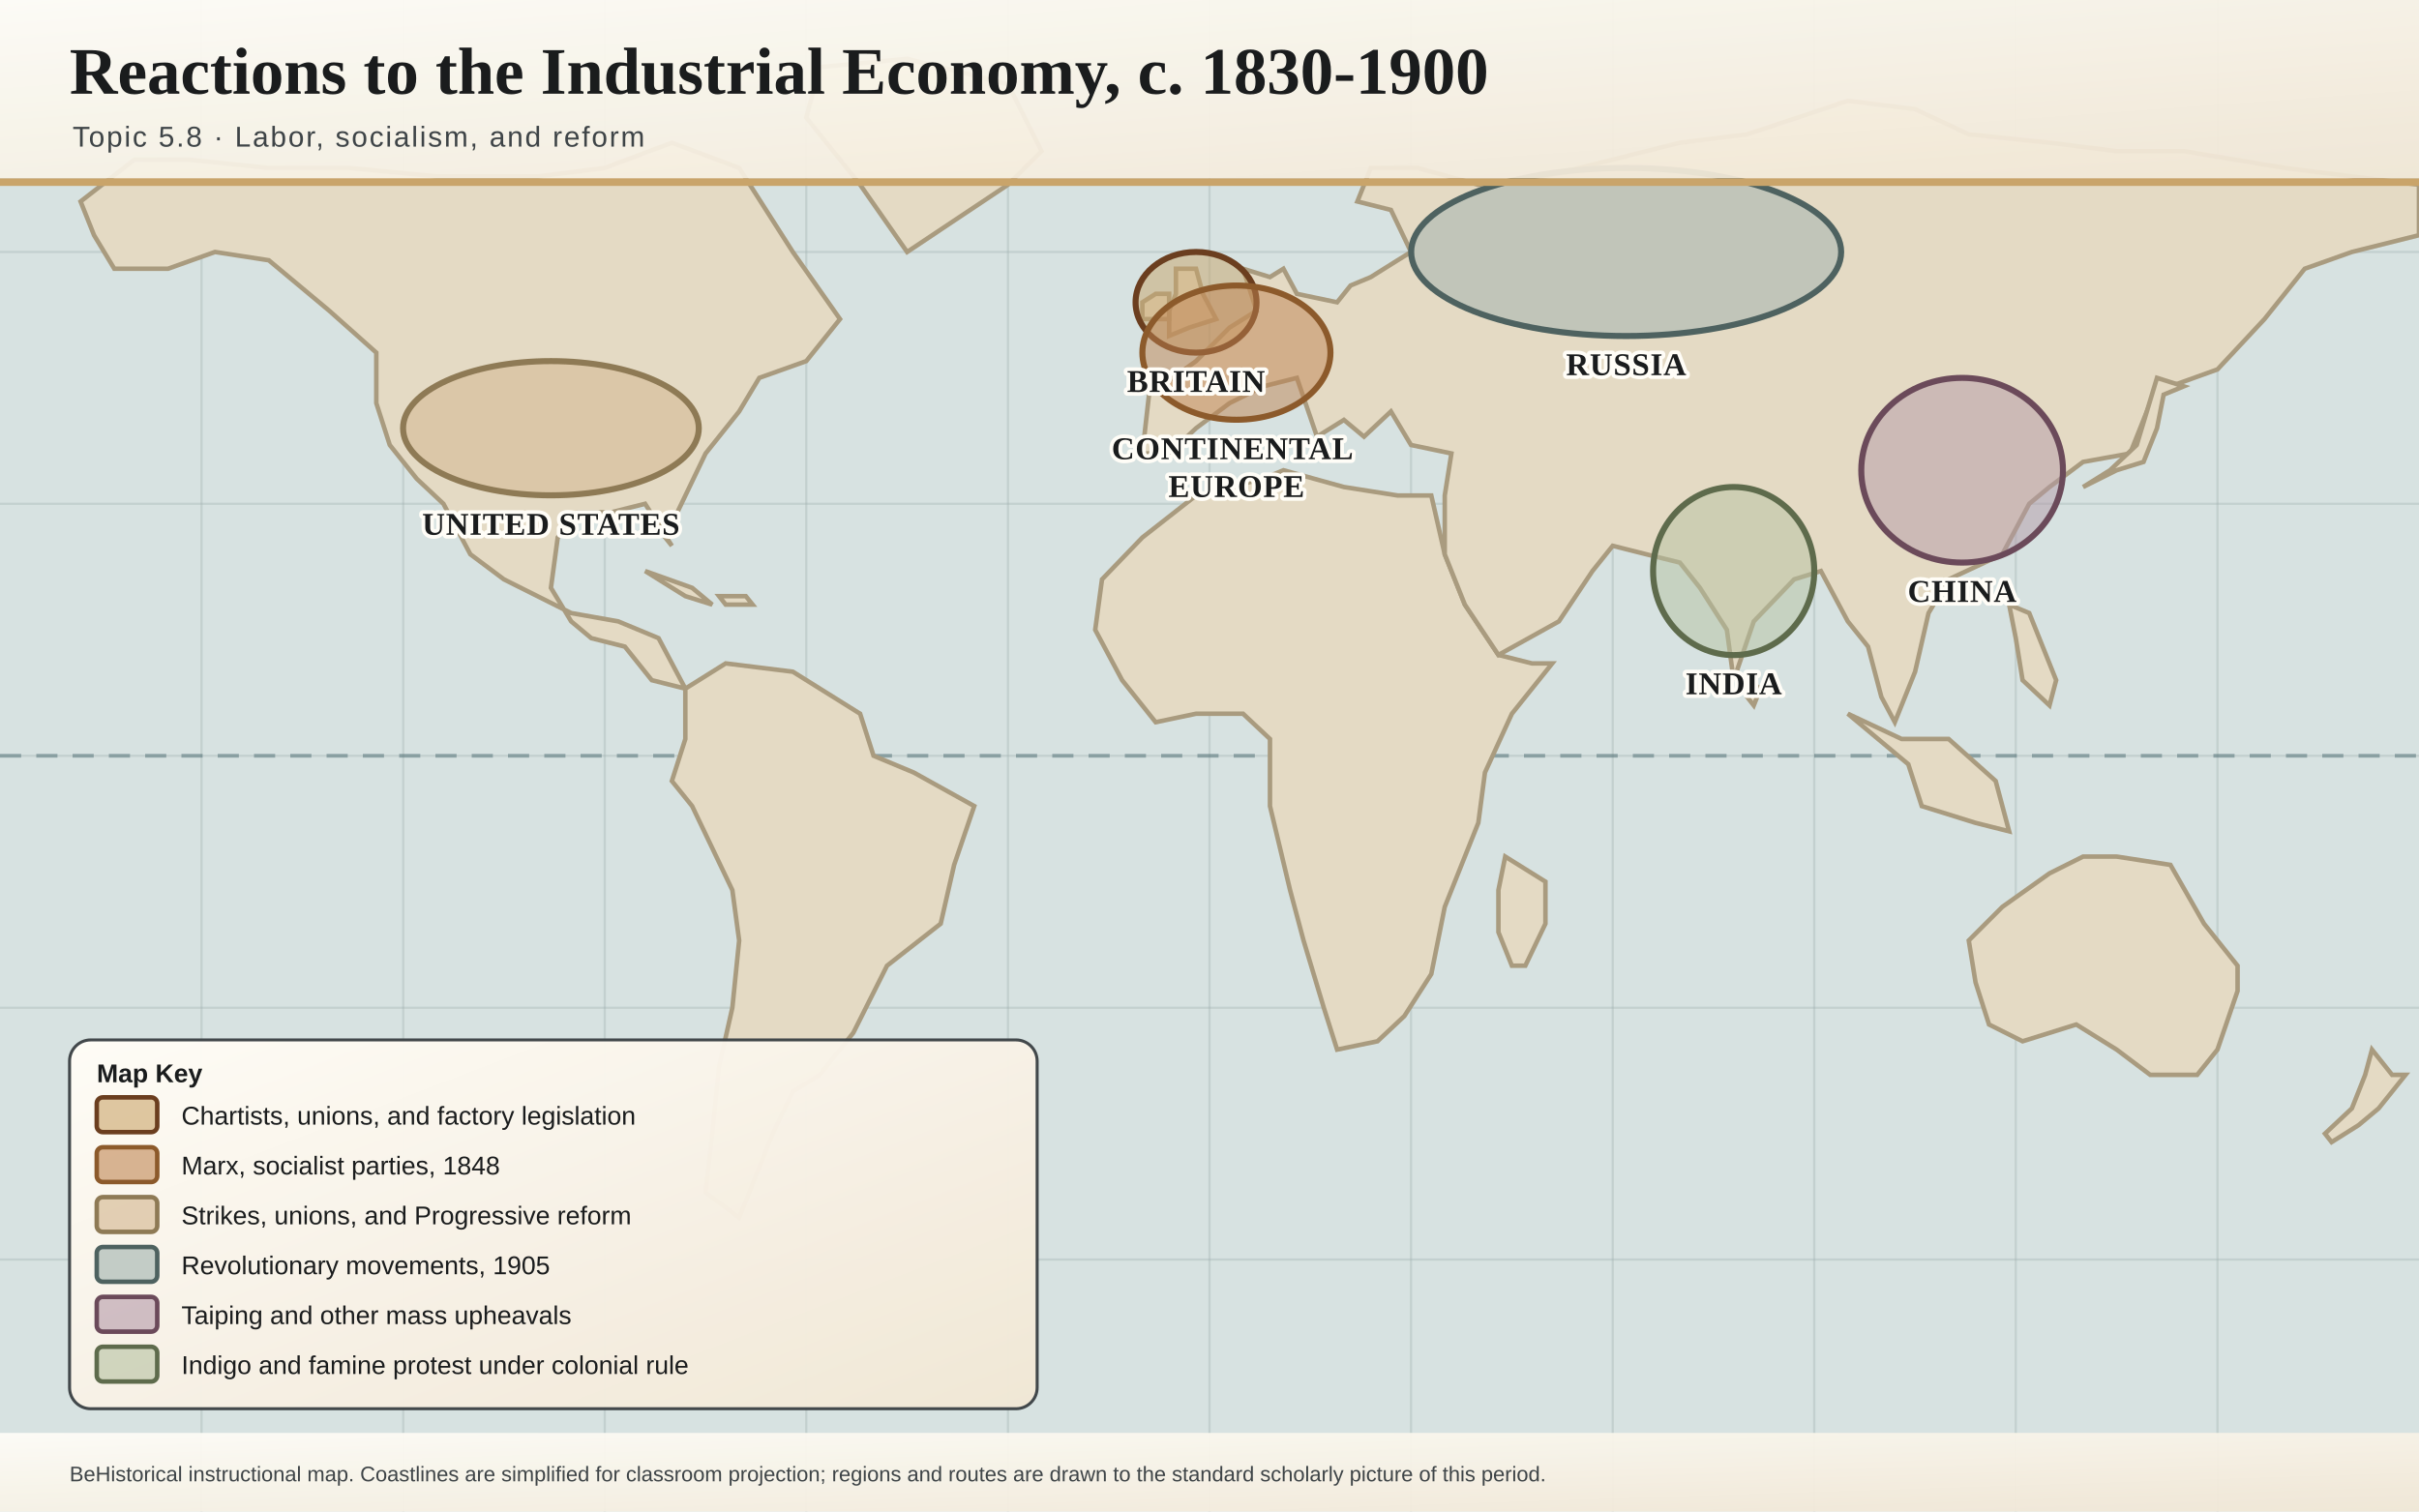
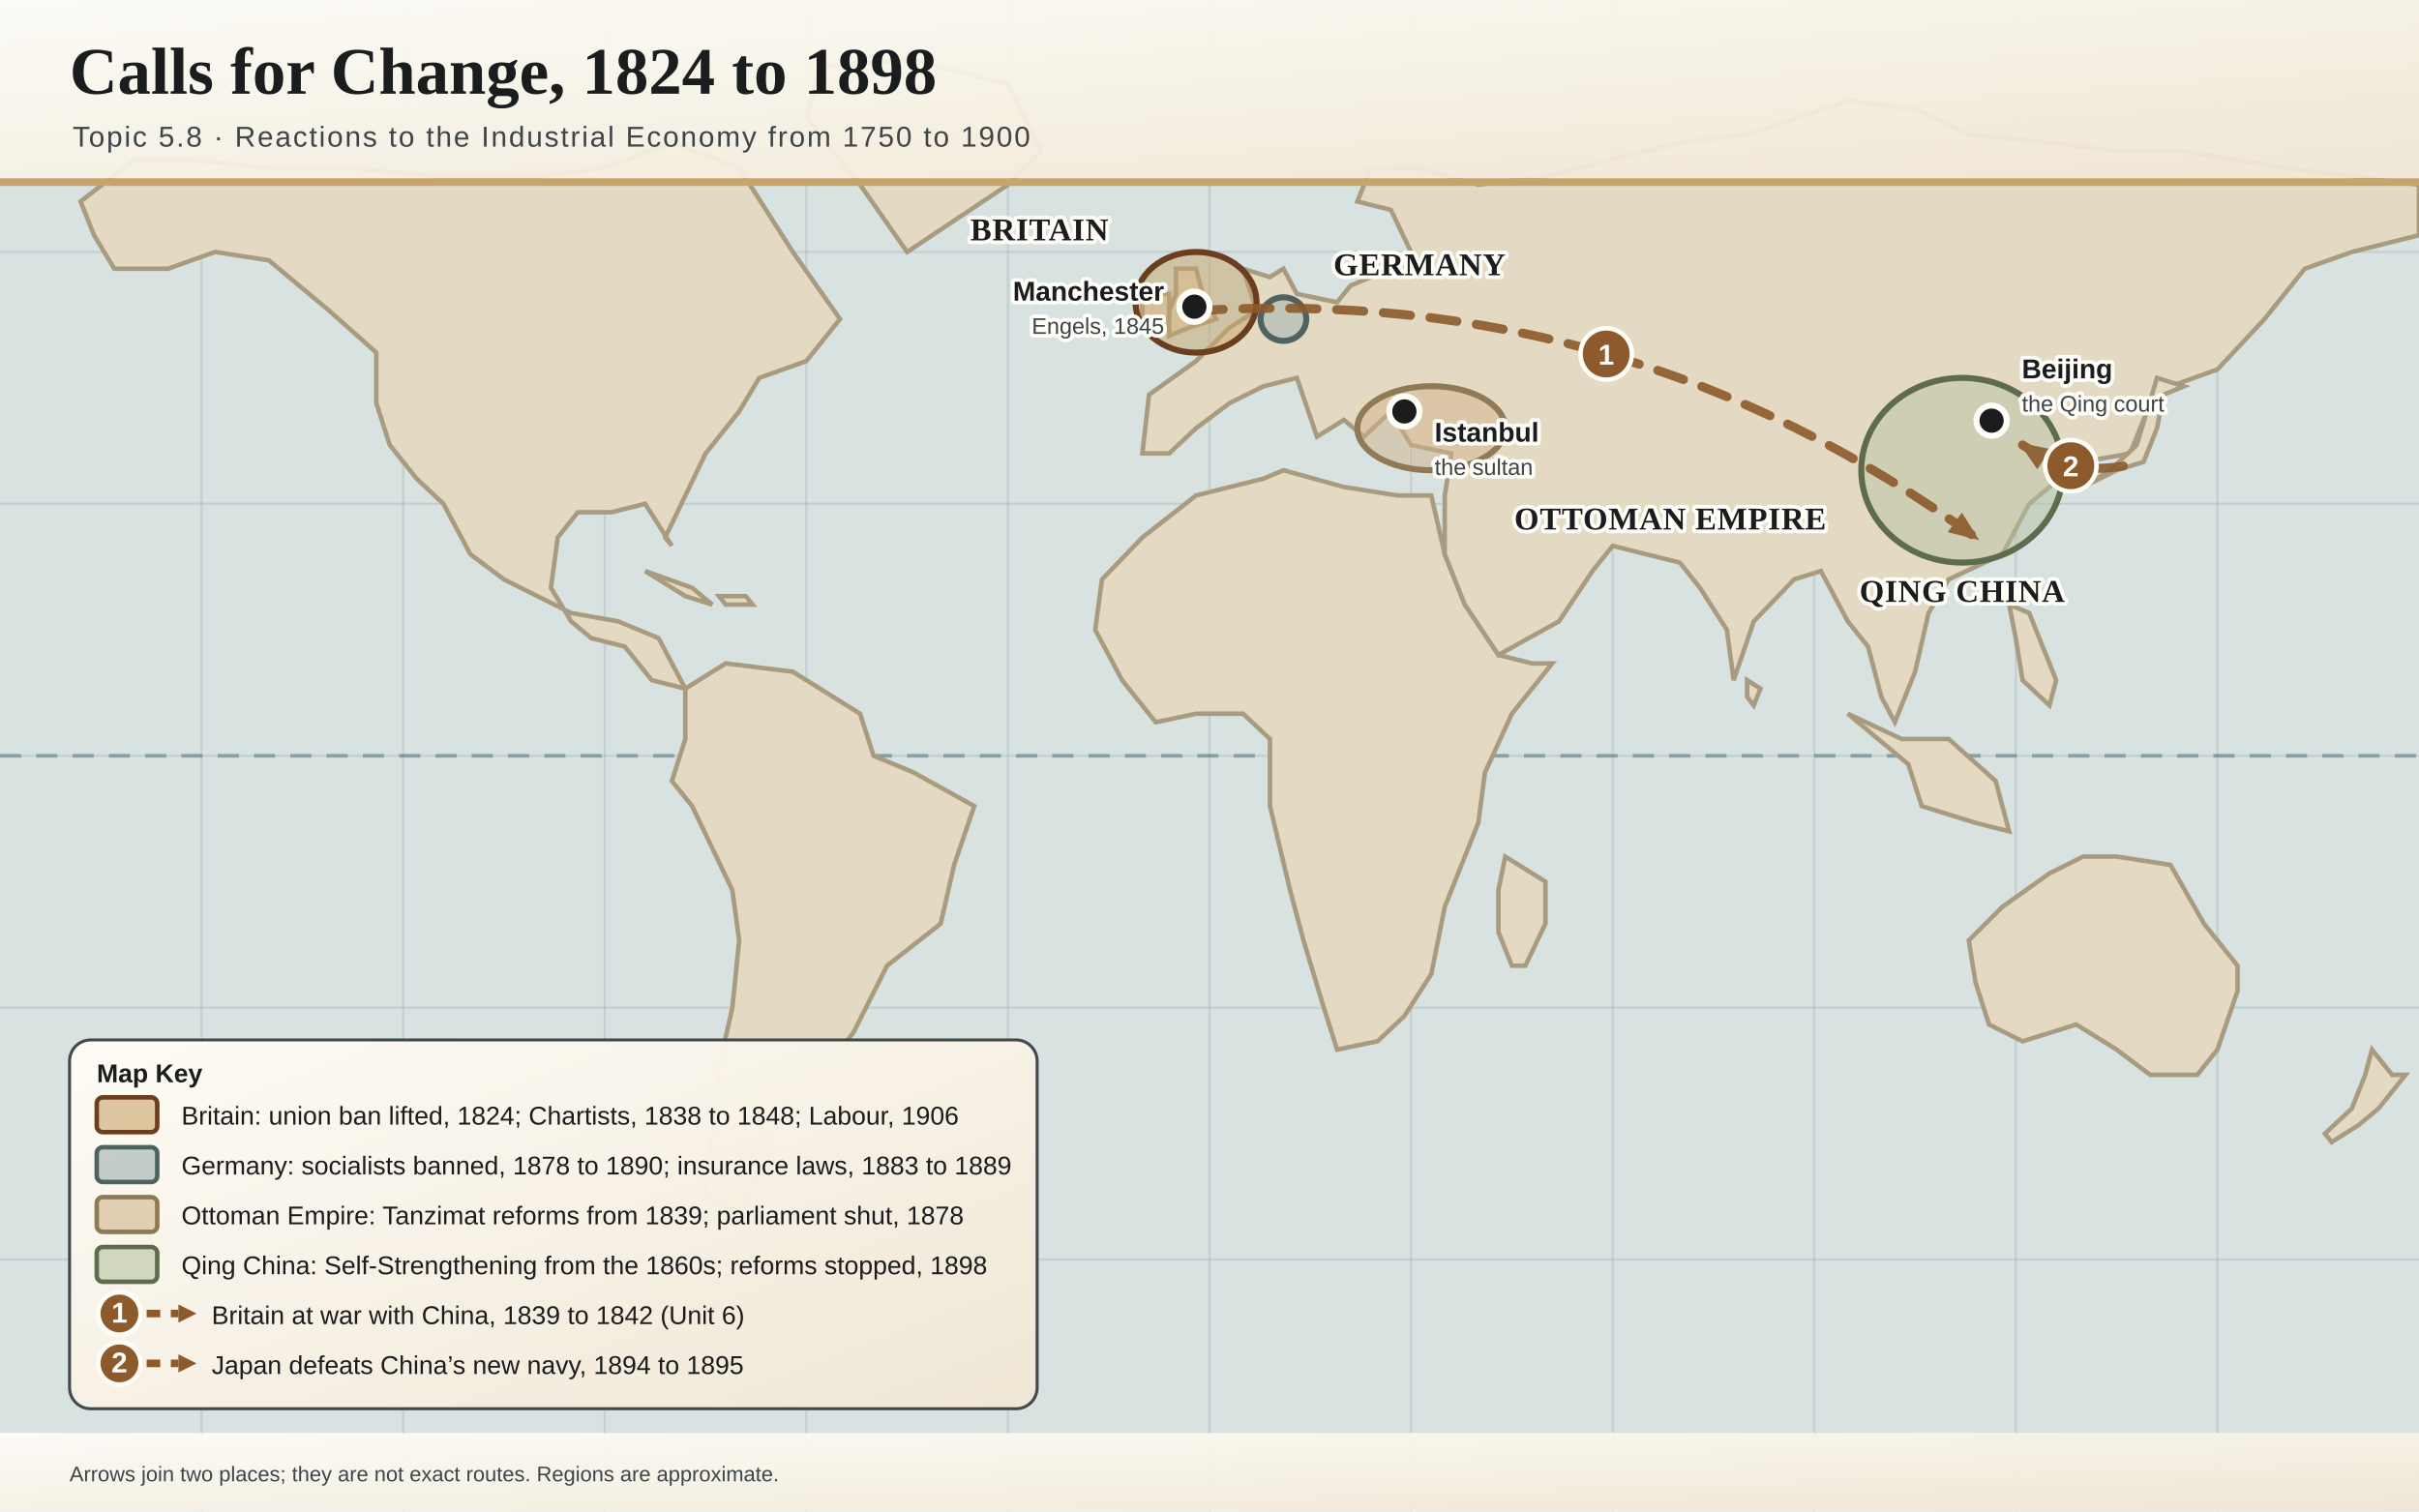
<svg xmlns="http://www.w3.org/2000/svg" width="1600" height="1000" viewBox="0 0 1600 1000" preserveAspectRatio="xMidYMid meet" role="img" aria-labelledby="map-title map-desc">
  <defs>
    <linearGradient id="paper" x1="0" x2="1" y1="0" y2="1">
      <stop offset="0" stop-color="#FFFDF7" />
      <stop offset="1" stop-color="#F1E7D5" />
    </linearGradient>
    <marker id="arrow" markerWidth="20" markerHeight="16" refX="17" refY="8" orient="auto" markerUnits="userSpaceOnUse">
      <path d="M0,0 L20,8 L0,16 Z" fill="#8C5A2B" />
    </marker>
    <style>
      .title{font-family:Georgia,'Times New Roman',serif;font-weight:700;font-size:44px;fill:#1A1C1D}
      .subtitle{font-family:Arial,Helvetica,sans-serif;font-size:19px;fill:#3E4447;letter-spacing:1.2px;text-transform:uppercase}
      .region{font-family:Georgia,'Times New Roman',serif;font-weight:700;font-size:21px;letter-spacing:.5px}
      .place{font-family:Arial,Helvetica,sans-serif;font-weight:700;font-size:18px;fill:#1A1C1D}
      .placenote{font-family:Arial,Helvetica,sans-serif;font-size:15px;fill:#3E4447}
      .small{font-family:Arial,Helvetica,sans-serif;font-size:17px;fill:#1A1C1D}
      .tiny{font-family:Arial,Helvetica,sans-serif;font-size:14px;fill:#3E4447}
      .badgenum{font-family:Arial,Helvetica,sans-serif;font-weight:700;font-size:19px;fill:#FFFDF7}
      .badge{fill:#8C5A2B;stroke:#FFFDF7;stroke-width:3}
      .halo{paint-order:stroke;stroke:#FFFDF7;stroke-width:5;stroke-linejoin:round}
      .city{fill:#1A1C1D;stroke:#FFFDF7;stroke-width:4}
      .leader{stroke:#1A1C1D;stroke-width:2.5;stroke-linecap:round;opacity:.7}
      .flow{fill:none;stroke:#8C5A2B;stroke-width:6;stroke-linecap:round;opacity:.9}
      #land path{fill:#E4DAC4;stroke:#A99B7F;stroke-width:3}
      #graticule line{stroke:#9FB0AE;stroke-width:1.5;opacity:.35}
    </style>
  </defs>
  <rect width="1600" height="1000" fill="#D7E2E1" />
  <g id="graticule">
    <line x1="133.3" y1="0" x2="133.3" y2="1000" />
    <line x1="266.7" y1="0" x2="266.7" y2="1000" />
    <line x1="400.0" y1="0" x2="400.0" y2="1000" />
    <line x1="533.3" y1="0" x2="533.3" y2="1000" />
    <line x1="666.7" y1="0" x2="666.7" y2="1000" />
    <line x1="800.0" y1="0" x2="800.0" y2="1000" />
    <line x1="933.3" y1="0" x2="933.3" y2="1000" />
    <line x1="1066.7" y1="0" x2="1066.7" y2="1000" />
    <line x1="1200.0" y1="0" x2="1200.0" y2="1000" />
    <line x1="1333.3" y1="0" x2="1333.3" y2="1000" />
    <line x1="1466.7" y1="0" x2="1466.7" y2="1000" />
    <line x1="0" y1="833.3" x2="1600" y2="833.3" />
    <line x1="0" y1="666.7" x2="1600" y2="666.7" />
    <line x1="0" y1="500.0" x2="1600" y2="500.0" />
    <line x1="0" y1="333.3" x2="1600" y2="333.3" />
    <line x1="0" y1="166.7" x2="1600" y2="166.7" />
  </g>
  <line x1="0" y1="500.0" x2="1600" y2="500.0" stroke="#4E6B72" stroke-width="2.5" stroke-dasharray="14 10" opacity=".5" />
  <g id="land">
    <path id="land-greenland" d="M600.0,166.7 L666.7,122.2 L688.9,100.0 L666.7,55.6 L600.0,38.9 L542.2,44.4 L533.3,77.8 L568.9,122.2 L600.0,166.7 Z" />
    <path id="land-northAmerica" d="M53.3,133.3 L88.9,105.6 L124.4,105.6 L177.8,111.1 L231.1,111.1 L288.9,116.7 L355.6,116.7 L400.0,111.1 L444.4,94.4 L488.9,111.1 L524.4,166.7 L555.6,211.1 L533.3,238.9 L502.2,250.0 L488.9,272.2 L466.7,300.0 L440.0,355.6 L444.4,361.1 L426.7,333.3 L404.4,338.9 L382.2,338.9 L368.9,355.6 L364.4,388.9 L377.8,411.1 L391.1,422.2 L413.3,427.8 L431.1,450.0 L453.3,455.6 L435.6,422.2 L408.9,411.1 L377.8,405.6 L333.3,383.3 L311.1,366.7 L293.3,333.3 L275.6,316.7 L257.8,294.4 L248.9,266.7 L248.9,233.3 L217.8,205.6 L177.8,172.2 L142.2,166.7 L111.1,177.8 L75.6,177.8 L62.2,155.6 L53.3,133.3 Z" />
    <path id="land-southAmerica" d="M453.3,455.6 L480.0,438.9 L524.4,444.4 L568.9,472.2 L577.8,500.0 L604.4,511.1 L644.4,533.3 L631.1,572.2 L622.2,611.1 L586.7,638.9 L564.4,683.3 L542.2,711.1 L524.4,722.2 L511.1,750.0 L497.8,783.3 L488.9,805.6 L466.7,788.9 L471.1,750.0 L475.6,705.6 L484.4,666.7 L488.9,622.2 L484.4,588.9 L457.8,533.3 L444.4,516.7 L453.3,488.9 L453.3,455.6 Z" />
    <path id="land-africa" d="M724.4,416.7 L728.9,383.3 L755.6,355.6 L791.1,327.8 L835.6,316.7 L848.9,311.1 L888.9,322.2 L924.4,327.8 L946.7,327.8 L955.6,366.7 L968.9,400.0 L991.1,433.3 L1013.3,438.9 L1026.7,438.9 L1000.0,472.2 L982.2,511.1 L977.8,544.4 L955.6,600.0 L946.7,644.4 L928.9,672.2 L911.1,688.9 L884.4,694.4 L875.6,666.7 L862.2,622.2 L853.3,588.9 L840.0,533.3 L840.0,488.9 L822.2,472.2 L791.1,472.2 L764.4,477.8 L742.2,450.0 L724.4,416.7 Z" />
    <path id="land-eurasia" d="M755.6,300.0 L760.0,261.1 L791.1,238.9 L813.3,216.7 L831.1,205.6 L822.2,177.8 L840.0,183.3 L848.9,177.8 L857.8,194.4 L884.4,200.0 L893.3,188.9 L906.7,183.3 L924.4,172.2 L933.3,166.7 L920.0,138.9 L897.8,133.3 L906.7,111.1 L937.8,111.1 L977.8,122.2 L1022.2,116.7 L1066.7,105.6 L1111.1,94.4 L1155.6,88.9 L1222.2,66.7 L1266.7,72.2 L1302.2,88.9 L1355.6,94.4 L1400.0,100.0 L1444.4,100.0 L1511.1,111.1 L1555.6,116.7 L1600.0,122.2 L1600.0,155.6 L1555.6,166.7 L1524.4,177.8 L1497.8,211.1 L1466.7,244.4 L1435.6,255.6 L1422.2,266.7 L1408.9,300.0 L1377.8,305.6 L1355.6,322.2 L1342.2,333.3 L1324.4,366.7 L1288.9,383.3 L1275.6,405.6 L1266.7,444.4 L1253.3,477.8 L1244.4,461.1 L1235.6,427.8 L1222.2,411.1 L1204.4,377.8 L1186.7,383.3 L1160.0,411.1 L1146.7,450.0 L1142.2,416.7 L1124.4,388.9 L1111.1,372.2 L1088.9,366.7 L1066.7,361.1 L1053.3,377.8 L1031.1,411.1 L991.1,433.3 L968.9,400.0 L955.6,366.7 L955.6,327.8 L960.0,300.0 L933.3,294.4 L920.0,272.2 L902.2,288.9 L888.9,277.8 L871.1,288.9 L857.8,250.0 L835.6,255.6 L813.3,266.7 L791.1,283.3 L773.3,300.0 L755.6,300.0 Z" />
    <path id="land-britain" d="M773.3,222.2 L786.7,216.7 L804.4,211.1 L795.6,194.4 L791.1,177.8 L777.8,177.8 L777.8,194.4 L773.3,205.6 L773.3,222.2 Z" />
    <path id="land-ireland" d="M755.6,211.1 L773.3,211.1 L773.3,194.4 L764.4,194.4 L755.6,200.0 L755.6,211.1 Z" />
    <path id="land-japan" d="M1377.8,322.2 L1400.0,311.1 L1417.8,305.6 L1426.7,283.3 L1431.1,261.1 L1444.4,255.6 L1426.7,250.0 L1413.3,294.4 L1395.6,311.1 L1377.8,322.2 Z" />
    <path id="land-indonesia" d="M1222.2,472.2 L1262.2,505.6 L1271.1,533.3 L1306.7,544.4 L1328.9,550.0 L1320.0,516.7 L1288.9,488.9 L1257.8,488.9 L1222.2,472.2 Z" />
    <path id="land-philippines" d="M1328.9,400.0 L1342.2,405.6 L1351.1,427.8 L1360.0,450.0 L1355.6,466.7 L1337.8,450.0 L1333.3,422.2 L1328.9,400.0 Z" />
    <path id="land-australia" d="M1302.2,622.2 L1306.7,650.0 L1315.6,677.8 L1337.8,688.9 L1373.3,677.8 L1400.0,694.4 L1422.2,711.1 L1453.3,711.1 L1466.7,694.4 L1480.0,655.6 L1480.0,638.9 L1457.8,611.1 L1435.6,572.2 L1400.0,566.7 L1377.8,566.7 L1355.6,577.8 L1324.4,600.0 L1302.2,622.2 Z" />
    <path id="land-newZealand" d="M1568.9,694.4 L1582.2,711.1 L1591.1,711.1 L1573.3,733.3 L1560.0,744.4 L1542.2,755.6 L1537.8,750.0 L1555.6,733.3 L1564.4,711.1 L1568.9,694.4 Z" />
    <path id="land-madagascar" d="M995.6,566.7 L1022.2,583.3 L1022.2,611.1 L1008.9,638.9 L1000.0,638.9 L991.1,616.7 L991.1,588.9 L995.6,566.7 Z" />
    <path id="land-cuba" d="M426.7,377.8 L457.8,388.9 L471.1,400.0 L453.3,394.4 L426.7,377.8 Z" />
    <path id="land-hispaniola" d="M475.6,394.4 L493.3,394.4 L497.8,400.0 L480.0,400.0 L475.6,394.4 Z" />
    <path id="land-sriLanka" d="M1155.6,450.0 L1164.4,455.6 L1160.0,466.7 L1155.6,461.1 L1155.6,450.0 Z" />
  </g>
  <g id="highlights">
    <ellipse cx="791.1" cy="200.0" rx="40.0" ry="33.3" fill="#C9A46A" fill-opacity="0.5" stroke="#6B3E1F" stroke-width="4" />
-     <ellipse cx="817.8" cy="233.3" rx="62.2" ry="44.4" fill="#C08552" fill-opacity="0.5" stroke="#8C5A2B" stroke-width="4" />
-     <ellipse cx="364.4" cy="283.3" rx="97.8" ry="44.4" fill="#D2B48C" fill-opacity="0.5" stroke="#8E7A55" stroke-width="4" />
-     <ellipse cx="1075.6" cy="166.7" rx="142.2" ry="55.6" fill="#9FB0AE" fill-opacity="0.5" stroke="#4E6260" stroke-width="4" />
-     <ellipse cx="1297.8" cy="311.1" rx="66.7" ry="61.1" fill="#B49AA8" fill-opacity="0.5" stroke="#6B4A5A" stroke-width="4" />
-     <ellipse cx="1146.7" cy="377.8" rx="53.3" ry="55.6" fill="#B6C2A2" fill-opacity="0.5" stroke="#5E6B4C" stroke-width="4" />
+     <ellipse cx="848.9" cy="211.1" rx="15.1" ry="14.4" fill="#9FB0AE" fill-opacity="0.5" stroke="#4E6260" stroke-width="4" />
+     <ellipse cx="946.7" cy="283.3" rx="48.9" ry="27.8" fill="#D2B48C" fill-opacity="0.5" stroke="#8E7A55" stroke-width="4" />
+     <ellipse cx="1297.8" cy="311.1" rx="66.7" ry="61.1" fill="#B6C2A2" fill-opacity="0.5" stroke="#5E6B4C" stroke-width="4" />
  </g>
  <g id="flows">
-     
+     <path class="flow" d="M791.1,205.6 Q1075.9,187.8 1306.7,355.6" stroke-dasharray="18 13" marker-end="url(#arrow)" />
+     <circle class="badge" cx="1062.4" cy="234.2" r="17" />
+     <text class="badgenum" x="1062.4" y="241.2" text-anchor="middle">1</text>
+     <path class="flow" d="M1404.4,308.3 Q1368.3,314.7 1337.8,294.4" stroke-dasharray="18 13" marker-end="url(#arrow)" />
+     <circle class="badge" cx="1369.7" cy="308.1" r="17" />
+     <text class="badgenum" x="1369.7" y="315.1" text-anchor="middle">2</text>
  </g>
  <g id="region-labels">
-     <text class="region halo" x="791.1" y="259.3" text-anchor="middle" fill="#1A1C1D">
-       <tspan x="791.1" dy="0">BRITAIN</tspan>
+     <text class="region halo" x="733.1" y="159.0" text-anchor="end" fill="#1A1C1D">
+       <tspan x="733.1" dy="0">BRITAIN</tspan>
    </text>
-     <text class="region halo" x="817.8" y="303.8" text-anchor="middle" fill="#1A1C1D">
-       <tspan x="817.8" dy="0">CONTINENTAL</tspan>
-       <tspan x="817.8" dy="25">EUROPE</tspan>
+     <text class="region halo" x="882.0" y="182.1" text-anchor="start" fill="#1A1C1D">
+       <tspan x="882.0" dy="0">GERMANY</tspan>
    </text>
-     <text class="region halo" x="364.4" y="353.8" text-anchor="middle" fill="#1A1C1D">
-       <tspan x="364.4" dy="0">UNITED STATES</tspan>
-     </text>
-     <text class="region halo" x="1075.6" y="248.2" text-anchor="middle" fill="#1A1C1D">
-       <tspan x="1075.6" dy="0">RUSSIA</tspan>
+     <text class="region halo" x="1001.6" y="350.3" text-anchor="start" fill="#1A1C1D">
+       <tspan x="1001.6" dy="0">OTTOMAN EMPIRE</tspan>
    </text>
    <text class="region halo" x="1297.8" y="398.2" text-anchor="middle" fill="#1A1C1D">
-       <tspan x="1297.8" dy="0">CHINA</tspan>
-     </text>
-     <text class="region halo" x="1146.7" y="459.3" text-anchor="middle" fill="#1A1C1D">
-       <tspan x="1146.7" dy="0">INDIA</tspan>
+       <tspan x="1297.8" dy="0">QING CHINA</tspan>
    </text>
  </g>
  <g id="places">
-     
+     <circle class="city" cx="790.0" cy="202.9" r="10" />
+     <text class="place halo" x="770.0" y="198.9" text-anchor="end">Manchester</text>
+     <text class="placenote halo" x="770.0" y="220.9" text-anchor="end">Engels, 1845</text>
+     <circle class="city" cx="928.9" cy="272.2" r="10" />
+     <text class="place halo" x="948.9" y="292.2" text-anchor="start">Istanbul</text>
+     <text class="placenote halo" x="948.9" y="314.2" text-anchor="start">the sultan</text>
+     <circle class="city" cx="1317.3" cy="278.3" r="10" />
+     <text class="place halo" x="1337.3" y="250.3" text-anchor="start">Beijing</text>
+     <text class="placenote halo" x="1337.3" y="272.3" text-anchor="start">the Qing court</text>
  </g>
  <g id="titleband">
    <rect x="0" y="0" width="1600" height="118" fill="url(#paper)" opacity=".93" />
    <rect x="0" y="118" width="1600" height="5" fill="#C9A46A" />
-     <text class="title" x="46" y="62">Reactions to the Industrial Economy, c. 1830-1900</text>
-     <text class="subtitle" x="48" y="97">Topic 5.8 · Labor, socialism, and reform</text>
+     <text class="title" x="46" y="62">Calls for Change, 1824 to 1898</text>
+     <text class="subtitle" x="48" y="97">Topic 5.8 · Reactions to the Industrial Economy from 1750 to 1900</text>
  </g>
  <g id="legend" transform="translate(46,688)">
    <rect x="0" y="0" width="640" height="244" rx="14" fill="url(#paper)" stroke="#3E4447" stroke-width="2" opacity=".97" />
    <text class="small" x="18" y="28" font-weight="700">Map Key</text>
    <rect x="18" y="38" width="40" height="23" rx="4" fill="#C9A46A" fill-opacity=".6" stroke="#6B3E1F" stroke-width="3" />
-     <text class="small" x="74" y="56">Chartists, unions, and factory legislation</text>
-     <rect x="18" y="71" width="40" height="23" rx="4" fill="#C08552" fill-opacity=".6" stroke="#8C5A2B" stroke-width="3" />
-     <text class="small" x="74" y="89">Marx, socialist parties, 1848</text>
+     <text class="small" x="74" y="56">Britain: union ban lifted, 1824; Chartists, 1838 to 1848; Labour, 1906</text>
+     <rect x="18" y="71" width="40" height="23" rx="4" fill="#9FB0AE" fill-opacity=".6" stroke="#4E6260" stroke-width="3" />
+     <text class="small" x="74" y="89">Germany: socialists banned, 1878 to 1890; insurance laws, 1883 to 1889</text>
    <rect x="18" y="104" width="40" height="23" rx="4" fill="#D2B48C" fill-opacity=".6" stroke="#8E7A55" stroke-width="3" />
-     <text class="small" x="74" y="122">Strikes, unions, and Progressive reform</text>
-     <rect x="18" y="137" width="40" height="23" rx="4" fill="#9FB0AE" fill-opacity=".6" stroke="#4E6260" stroke-width="3" />
-     <text class="small" x="74" y="155">Revolutionary movements, 1905</text>
-     <rect x="18" y="170" width="40" height="23" rx="4" fill="#B49AA8" fill-opacity=".6" stroke="#6B4A5A" stroke-width="3" />
-     <text class="small" x="74" y="188">Taiping and other mass upheavals</text>
-     <rect x="18" y="203" width="40" height="23" rx="4" fill="#B6C2A2" fill-opacity=".6" stroke="#5E6B4C" stroke-width="3" />
-     <text class="small" x="74" y="221">Indigo and famine protest under colonial rule</text>
+     <text class="small" x="74" y="122">Ottoman Empire: Tanzimat reforms from 1839; parliament shut, 1878</text>
+     <rect x="18" y="137" width="40" height="23" rx="4" fill="#B6C2A2" fill-opacity=".6" stroke="#5E6B4C" stroke-width="3" />
+     <text class="small" x="74" y="155">Qing China: Self-Strengthening from the 1860s; reforms stopped, 1898</text>
+     <circle class="badge" cx="33" cy="181" r="14" />
+     <text class="badgenum" x="33" y="187" text-anchor="middle" font-size="16">1</text>
+     <line x1="51" x2="72" y1="181" y2="181" stroke="#8C5A2B" stroke-width="5" stroke-dasharray="9 7" />
+     <path d="M72,175 L84,181 L72,187 Z" fill="#8C5A2B" />
+     <text class="small" x="94" y="188">Britain at war with China, 1839 to 1842 (Unit 6)</text>
+     <circle class="badge" cx="33" cy="214" r="14" />
+     <text class="badgenum" x="33" y="220" text-anchor="middle" font-size="16">2</text>
+     <line x1="51" x2="72" y1="214" y2="214" stroke="#8C5A2B" stroke-width="5" stroke-dasharray="9 7" />
+     <path d="M72,208 L84,214 L72,220 Z" fill="#8C5A2B" />
+     <text class="small" x="94" y="221">Japan defeats China’s new navy, 1894 to 1895</text>
  </g>
  <rect x="0" y="948" width="1600" height="52" fill="url(#paper)" opacity=".93" />
-   <text class="tiny" x="46" y="980">BeHistorical instructional map. Coastlines are simplified for classroom projection; regions and routes are drawn to the standard scholarly picture of this period.</text>
+   <text class="tiny" x="46" y="980">Arrows join two places; they are not exact routes. Regions are approximate.</text>
</svg>
